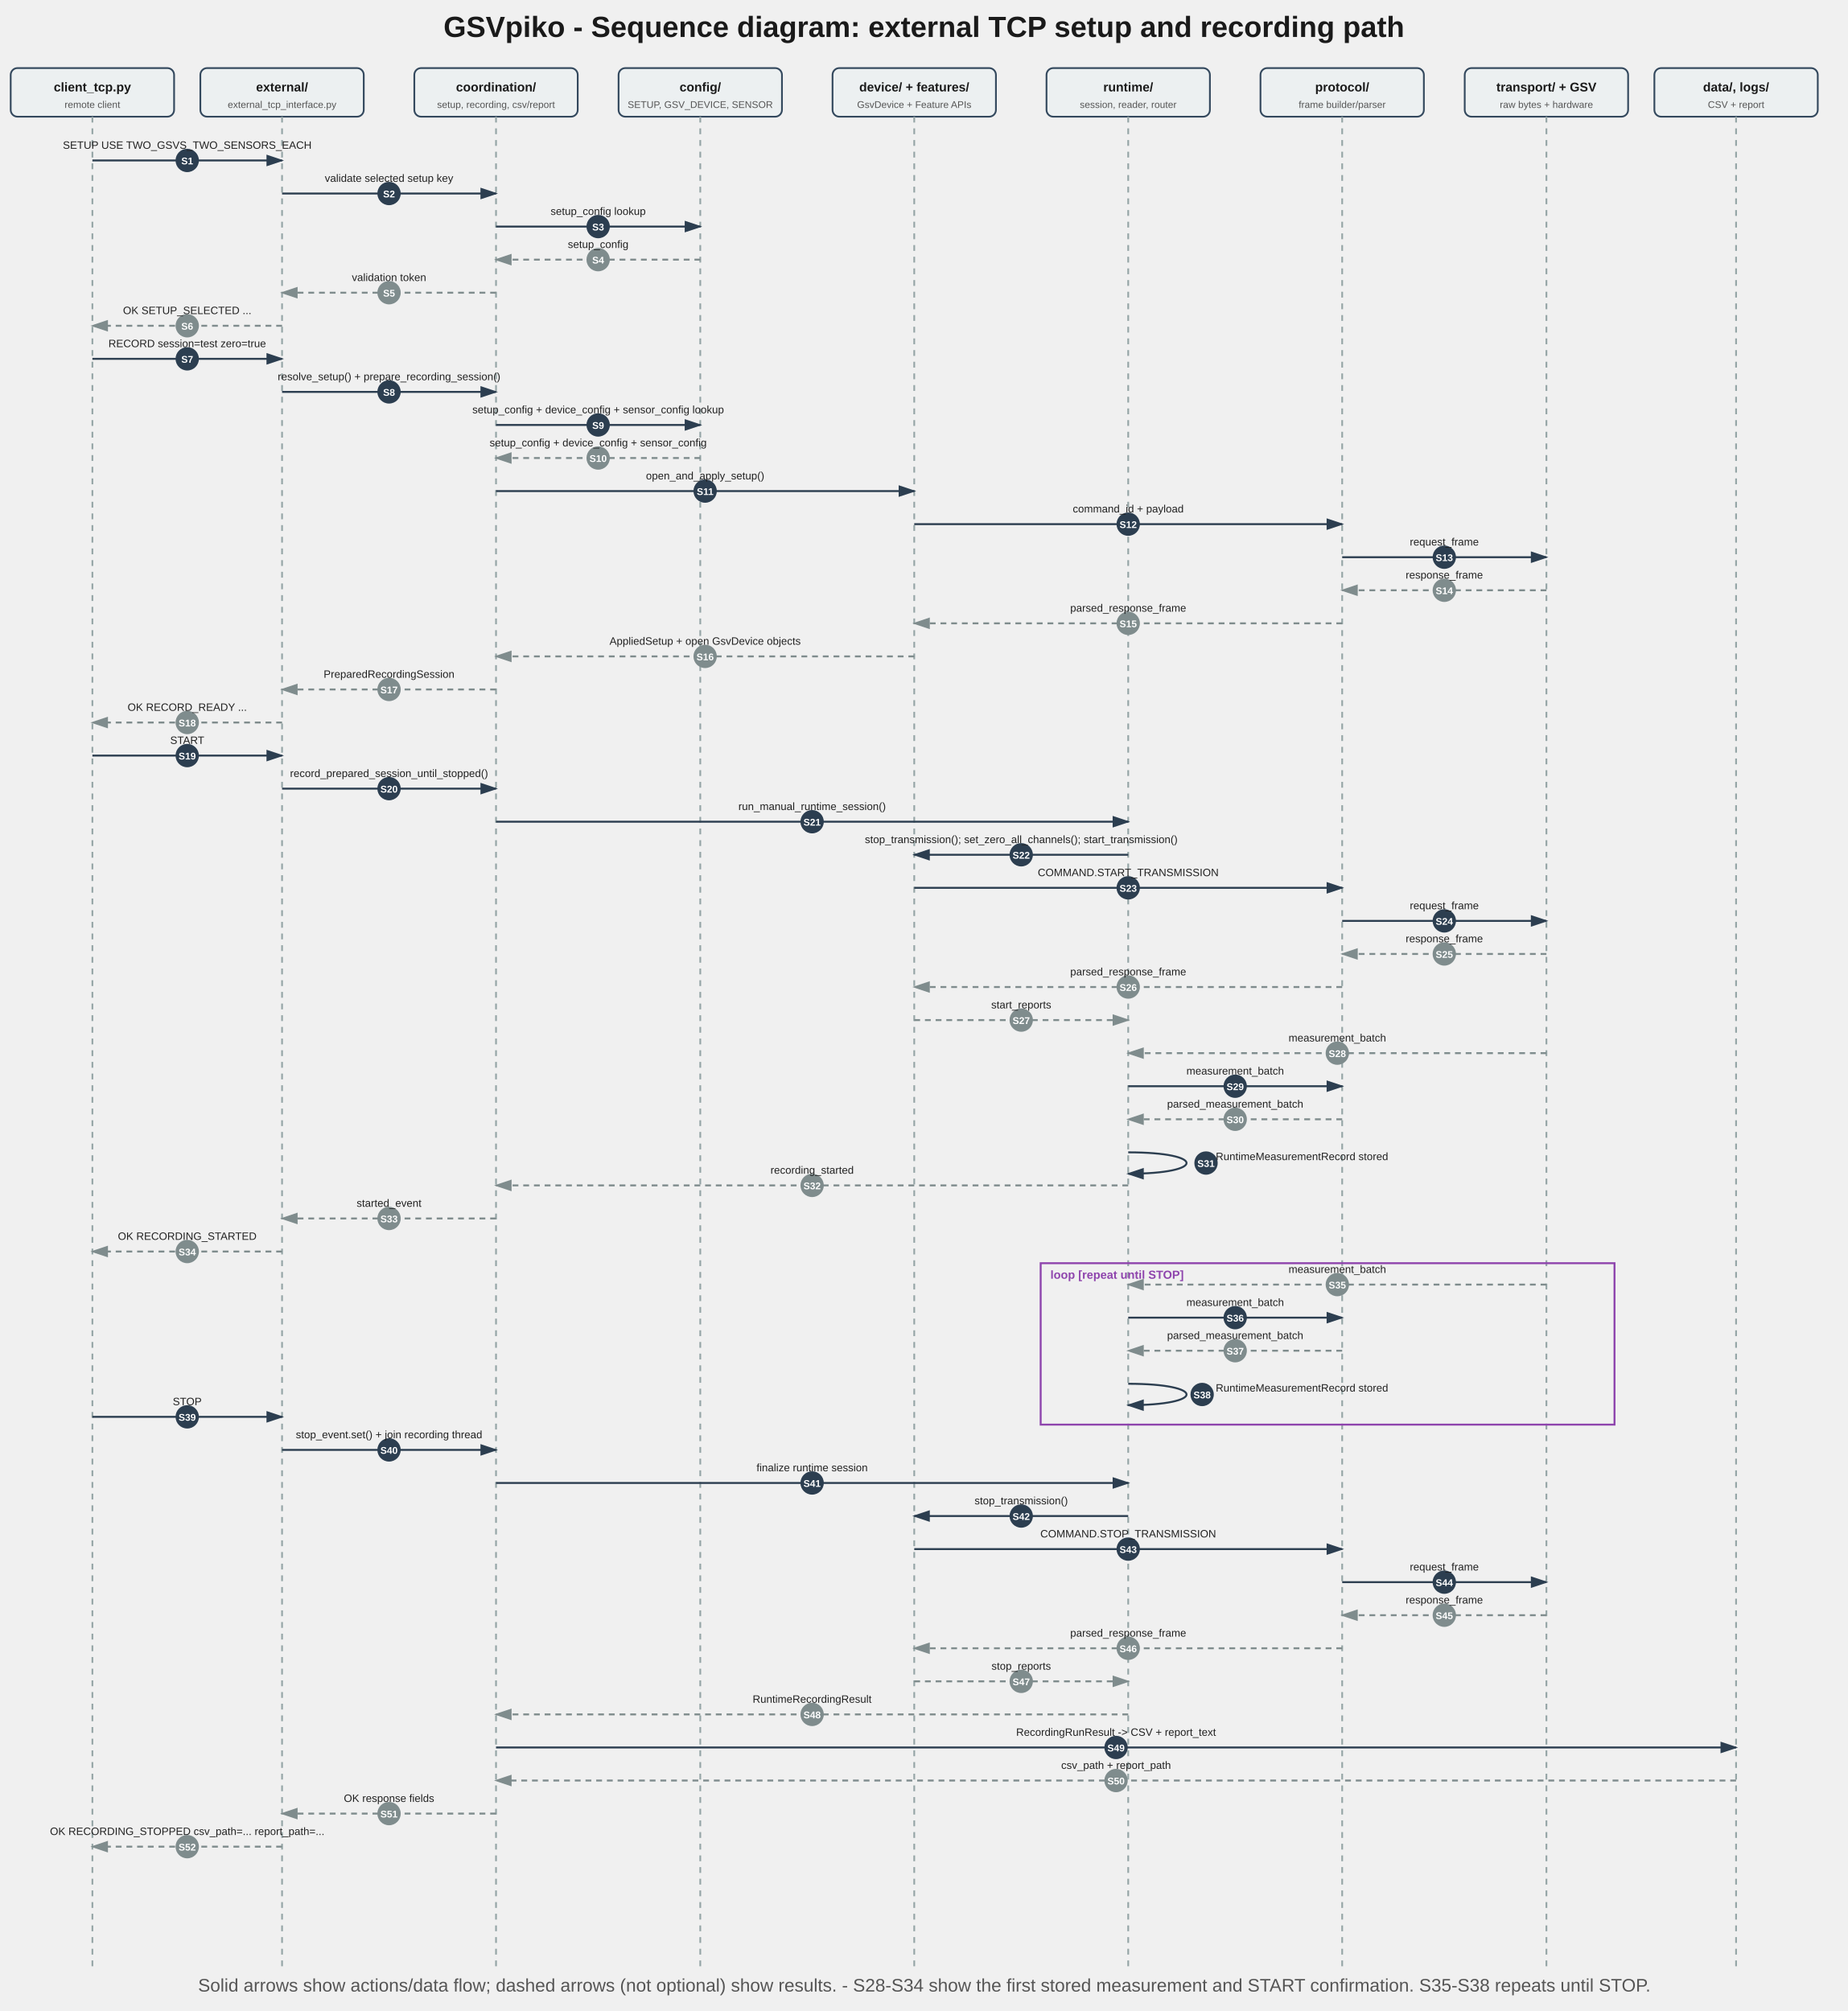
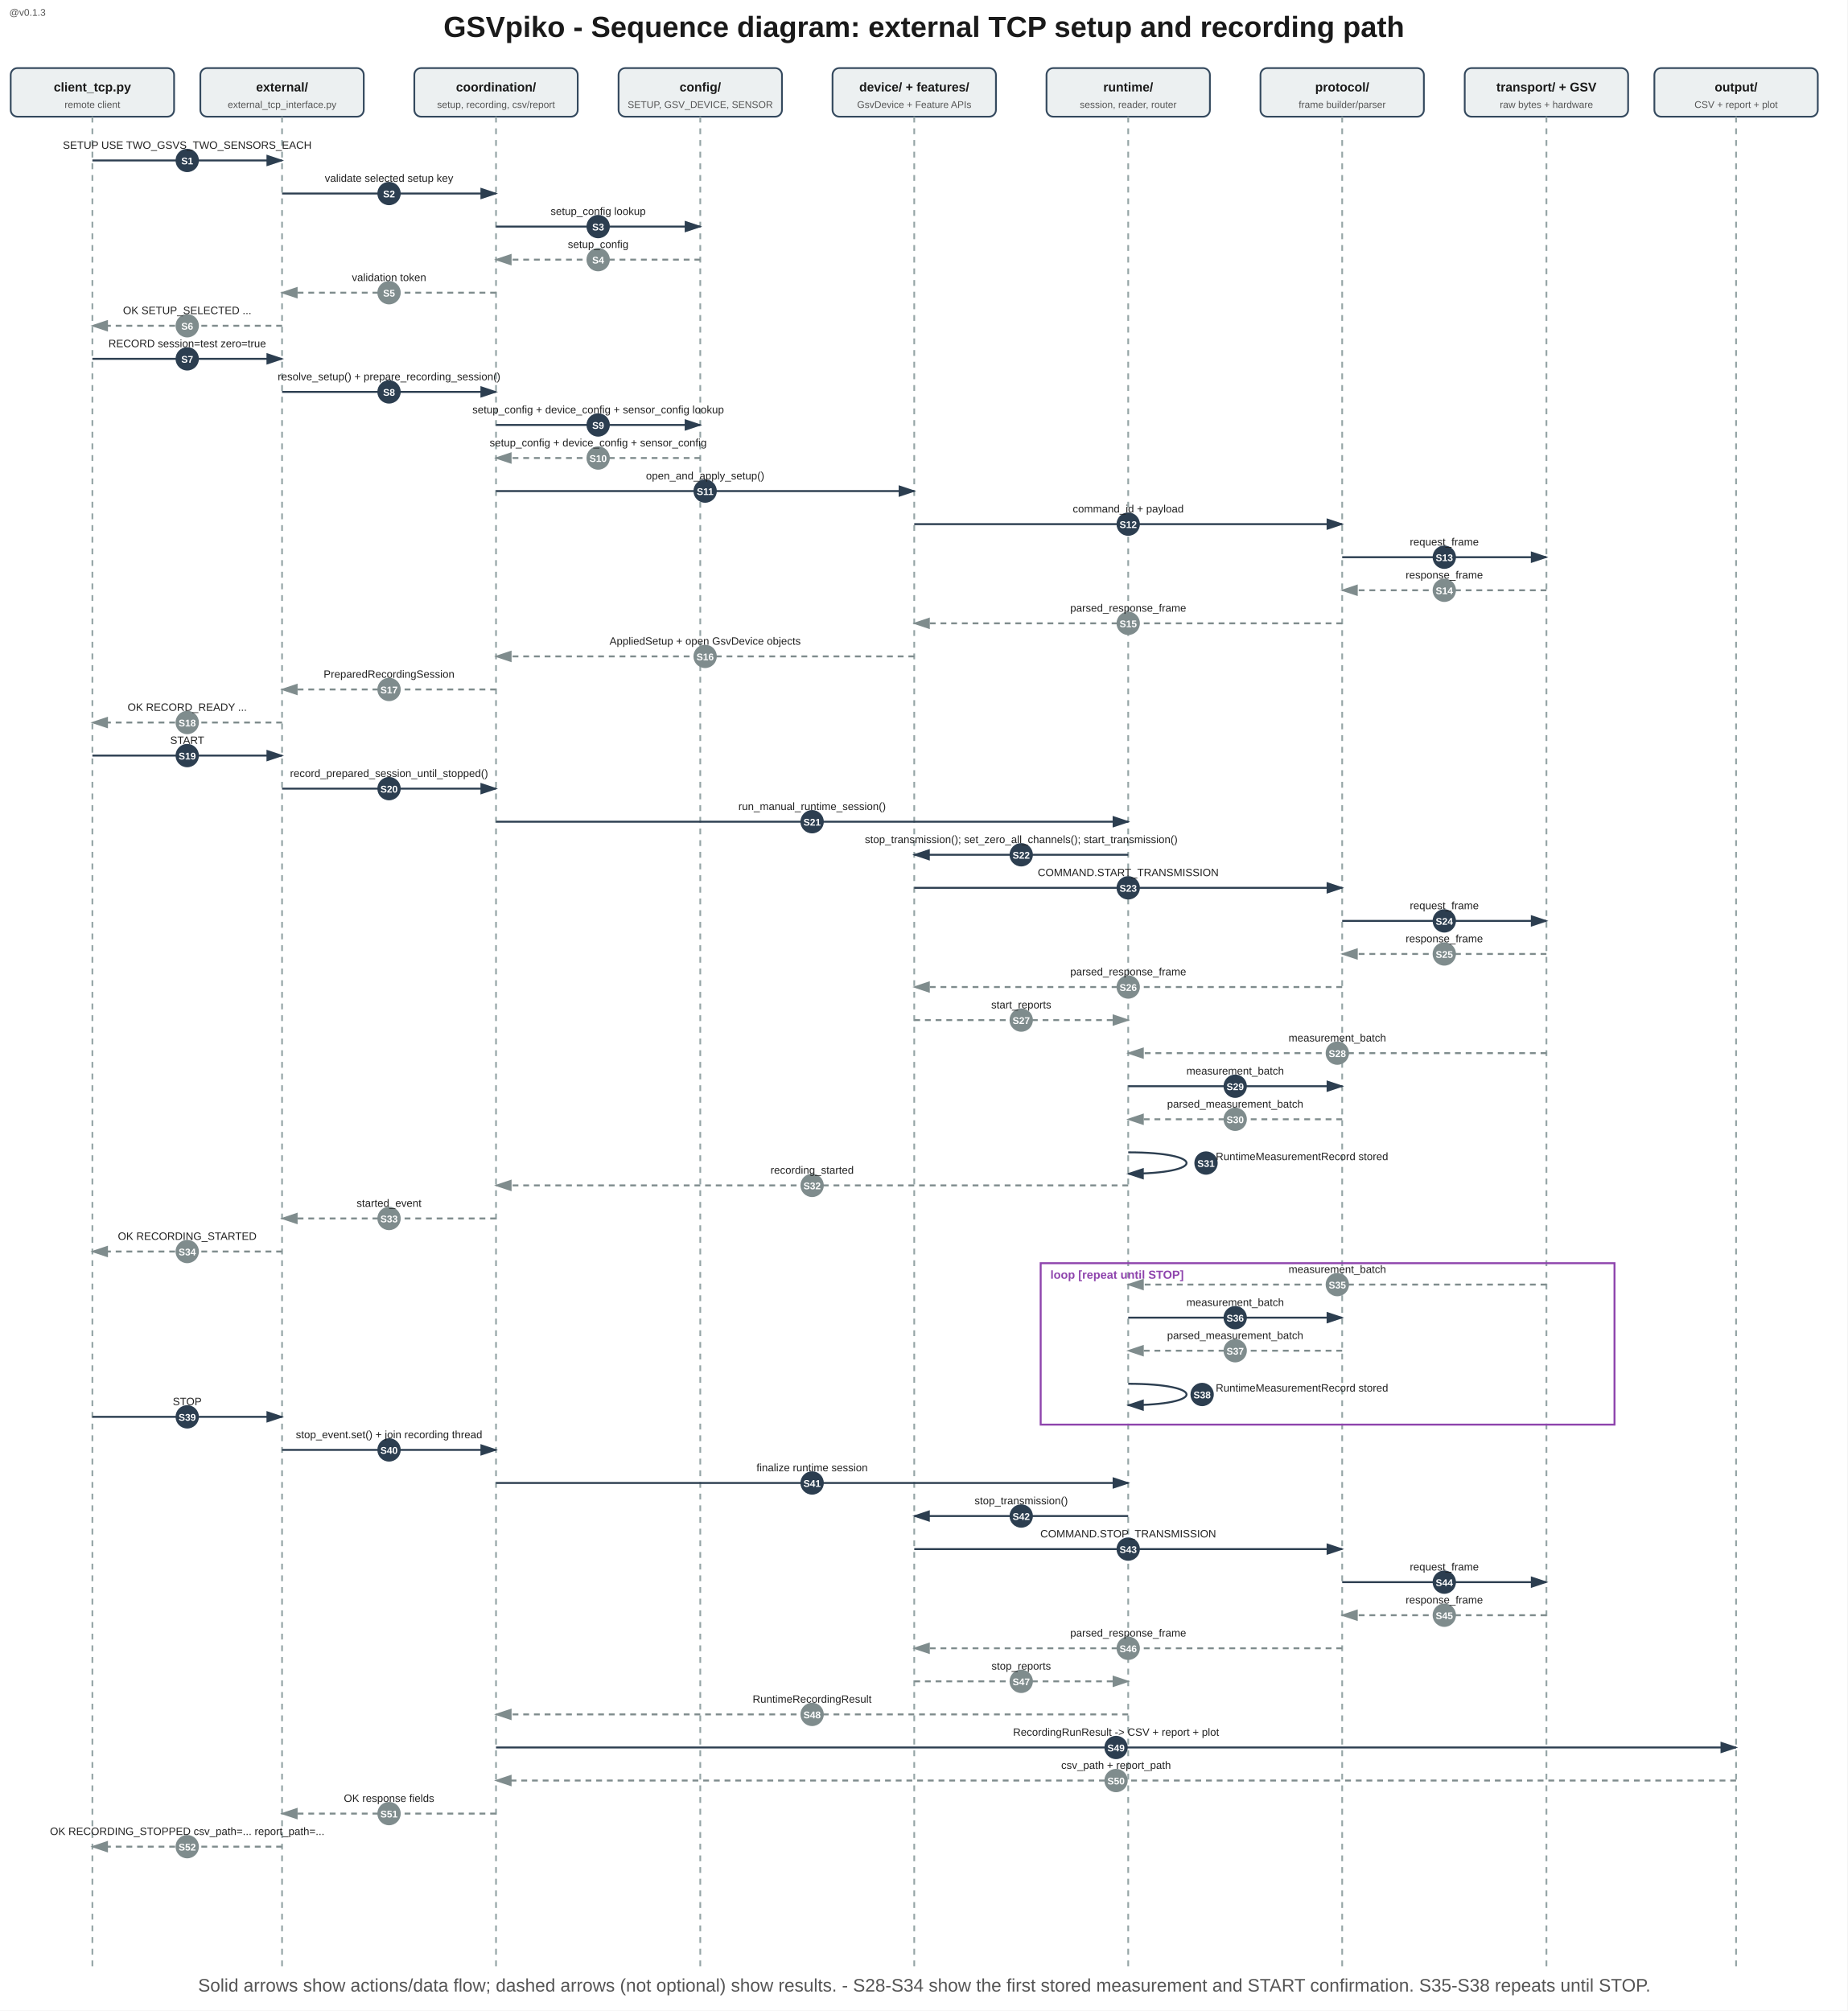
<svg xmlns="http://www.w3.org/2000/svg" width="1900" height="2068" viewBox="0 0 1900 2068" version="1.1" id="svg126">
  <style id="style1">
.title{font:700 30px Arial;fill:#1a1a1a}.actor{font:700 13px Arial;fill:#1a1a1a}.sub{font:10px Arial;fill:#555}.msg{font:11px Arial;fill:#222}.box{stroke:#34495e;stroke-width:1.8;fill:#ecf0f1;rx:7;ry:7}.life{stroke:#95a5a6;stroke-width:1.8;stroke-dasharray:6 6}.call{stroke:#2c3e50;stroke-width:2;marker-end:url(#arrow);fill:none}.ret{stroke:#7f8c8d;stroke-width:2;marker-end:url(#arrow2);fill:none;stroke-dasharray:6 5}.self{stroke:#2c3e50;stroke-width:2;marker-end:url(#arrow);fill:none}.num{font:700 10px Arial;fill:#fff}.bubble{fill:#2c3e50}.bubble2{fill:#7f8c8d}.loop{stroke:#8e44ad;stroke-width:2;fill:none}.looplabel{font:700 12px Arial;fill:#8e44ad}</style>
  <defs id="defs2">
    <marker id="arrow" markerWidth="10" markerHeight="10" refX="8" refY="3" orient="auto">
      <path d="M0,0 L0,6 L9,3 z" fill="#2c3e50" id="path1" />
    </marker>
    <marker id="arrow2" markerWidth="10" markerHeight="10" refX="8" refY="3" orient="auto">
      <path d="M0,0 L0,6 L9,3 z" fill="#7f8c8d" id="path2" />
    </marker>
  </defs>
+   <rect style="fill:#ffffff;stroke:none;stroke-width:1.022;stroke-dasharray:2.452, 3.678" id="rect1" width="1899.478" height="2067.479" x="0.011" y="0.011" />
  <text x="950" y="38" text-anchor="middle" class="title" id="text2" style="font-style:normal;font-variant:normal;font-weight:700;font-stretch:normal;font-size:30px;line-height:normal;font-family:Arial">GSVpiko - Sequence diagram: external TCP setup and recording path</text>
  <rect x="11" y="70" width="168" height="50" class="box" id="rect2" />
  <text x="95" y="94" text-anchor="middle" class="actor" id="text3">client_tcp.py</text>
  <text x="95" y="111" text-anchor="middle" class="sub" id="text4">remote client</text>
  <line x1="95" y1="120" x2="95" y2="2028" class="life" id="line4" />
  <rect x="206" y="70" width="168" height="50" class="box" id="rect4" />
  <text x="290" y="94" text-anchor="middle" class="actor" id="text5">external/</text>
  <text x="290" y="111" text-anchor="middle" class="sub" id="text6">external_tcp_interface.py</text>
  <line x1="290" y1="120" x2="290" y2="2028" class="life" id="line6" />
  <rect x="426" y="70" width="168" height="50" class="box" id="rect6" />
  <text x="510" y="94" text-anchor="middle" class="actor" id="text7">coordination/</text>
  <text x="510" y="111" text-anchor="middle" class="sub" id="text8">setup, recording, csv/report</text>
  <line x1="510" y1="120" x2="510" y2="2028" class="life" id="line8" />
  <rect x="636" y="70" width="168" height="50" class="box" id="rect8" />
  <text x="720" y="94" text-anchor="middle" class="actor" id="text9">config/</text>
  <text x="720" y="111" text-anchor="middle" class="sub" id="text10">SETUP, GSV_DEVICE, SENSOR</text>
  <line x1="720" y1="120" x2="720" y2="2028" class="life" id="line10" />
  <rect x="856" y="70" width="168" height="50" class="box" id="rect10" />
  <text x="940" y="94" text-anchor="middle" class="actor" id="text11">device/ + features/</text>
  <text x="940" y="111" text-anchor="middle" class="sub" id="text12">GsvDevice + Feature APIs</text>
  <line x1="940" y1="120" x2="940" y2="2028" class="life" id="line12" />
  <rect x="1076" y="70" width="168" height="50" class="box" id="rect12" />
  <text x="1160" y="94" text-anchor="middle" class="actor" id="text13">runtime/</text>
  <text x="1160" y="111" text-anchor="middle" class="sub" id="text14">session, reader, router</text>
  <line x1="1160" y1="120" x2="1160" y2="2028" class="life" id="line14" />
  <rect x="1296" y="70" width="168" height="50" class="box" id="rect14" />
  <text x="1380" y="94" text-anchor="middle" class="actor" id="text15">protocol/</text>
  <text x="1380" y="111" text-anchor="middle" class="sub" id="text16">frame builder/parser</text>
  <line x1="1380" y1="120" x2="1380" y2="2028" class="life" id="line16" />
  <rect x="1506" y="70" width="168" height="50" class="box" id="rect16" />
  <text x="1590" y="94" text-anchor="middle" class="actor" id="text17">transport/ + GSV</text>
  <text x="1590" y="111" text-anchor="middle" class="sub" id="text18">raw bytes + hardware</text>
  <line x1="1590" y1="120" x2="1590" y2="2028" class="life" id="line18" />
  <rect x="1701" y="70" width="168" height="50" class="box" id="rect18" />
-   <text x="1785" y="94" text-anchor="middle" class="actor" id="text19">data/, logs/</text>
-   <text x="1785" y="111" text-anchor="middle" class="sub" id="text20">CSV + report</text>
+   <text x="1785" y="94" text-anchor="middle" class="actor" id="text19" style="font-style:normal;font-variant:normal;font-weight:700;font-stretch:normal;font-size:13px;line-height:normal;font-family:Arial">output/</text>
+   <text x="1785" y="111" text-anchor="middle" class="sub" id="text20" style="font-style:normal;font-variant:normal;font-weight:normal;font-stretch:normal;font-size:10px;line-height:normal;font-family:Arial">CSV + report + plot</text>
  <line x1="1785" y1="120" x2="1785" y2="2028" class="life" id="line20" />
  <rect x="1070" y="1299" width="590" height="166" class="loop" id="rect20" />
  <text x="1080" y="1315" class="looplabel" id="text21">loop [repeat until STOP]</text>
  <path d="M95 165 L290 165" class="call" id="path21" />
  <circle cx="192.5" cy="165" r="12" class="bubble" id="circle21" />
  <text x="192.5" y="169" text-anchor="middle" class="num" id="text22">S1</text>
  <text x="192.5" y="153" text-anchor="middle" class="msg" id="text23">SETUP USE TWO_GSVS_TWO_SENSORS_EACH</text>
  <path d="M290 199 L510 199" class="call" id="path23" />
  <circle cx="400.0" cy="199" r="12" class="bubble" id="circle23" />
  <text x="400.0" y="203" text-anchor="middle" class="num" id="text24">S2</text>
  <text x="400.0" y="187" text-anchor="middle" class="msg" id="text25">validate selected setup key</text>
  <path d="M510 233 L720 233" class="call" id="path25" />
  <circle cx="615.0" cy="233" r="12" class="bubble" id="circle25" />
  <text x="615.0" y="237" text-anchor="middle" class="num" id="text26">S3</text>
  <text x="615.0" y="221" text-anchor="middle" class="msg" id="text27">setup_config lookup</text>
  <path d="M720 267 L510 267" class="ret" id="path27" />
  <circle cx="615.0" cy="267" r="12" class="bubble2" id="circle27" />
  <text x="615.0" y="271" text-anchor="middle" class="num" id="text28">S4</text>
  <text x="615.0" y="255" text-anchor="middle" class="msg" id="text29">setup_config</text>
  <path d="M510 301 L290 301" class="ret" id="path29" />
  <circle cx="400.0" cy="301" r="12" class="bubble2" id="circle29" />
  <text x="400.0" y="305" text-anchor="middle" class="num" id="text30">S5</text>
  <text x="400.0" y="289" text-anchor="middle" class="msg" id="text31">validation token</text>
  <path d="M290 335 L95 335" class="ret" id="path31" />
  <circle cx="192.5" cy="335" r="12" class="bubble2" id="circle31" />
  <text x="192.5" y="339" text-anchor="middle" class="num" id="text32">S6</text>
  <text x="192.5" y="323" text-anchor="middle" class="msg" id="text33">OK SETUP_SELECTED ...</text>
  <path d="M95 369 L290 369" class="call" id="path33" />
  <circle cx="192.5" cy="369" r="12" class="bubble" id="circle33" />
  <text x="192.5" y="373" text-anchor="middle" class="num" id="text34">S7</text>
  <text x="192.5" y="357" text-anchor="middle" class="msg" id="text35">RECORD session=test zero=true</text>
  <path d="M290 403 L510 403" class="call" id="path35" />
  <circle cx="400.0" cy="403" r="12" class="bubble" id="circle35" />
  <text x="400.0" y="407" text-anchor="middle" class="num" id="text36">S8</text>
  <text x="400.0" y="391" text-anchor="middle" class="msg" id="text37">resolve_setup() + prepare_recording_session()</text>
  <path d="M510 437 L720 437" class="call" id="path37" />
  <circle cx="615.0" cy="437" r="12" class="bubble" id="circle37" />
  <text x="615.0" y="441" text-anchor="middle" class="num" id="text38">S9</text>
  <text x="615.0" y="425" text-anchor="middle" class="msg" id="text39">setup_config + device_config + sensor_config lookup</text>
  <path d="M720 471 L510 471" class="ret" id="path39" />
  <circle cx="615.0" cy="471" r="12" class="bubble2" id="circle39" />
  <text x="615.0" y="475" text-anchor="middle" class="num" id="text40">S10</text>
  <text x="615.0" y="459" text-anchor="middle" class="msg" id="text41">setup_config + device_config + sensor_config</text>
  <path d="M510 505 L940 505" class="call" id="path41" />
  <circle cx="725.0" cy="505" r="12" class="bubble" id="circle41" />
  <text x="725.0" y="509" text-anchor="middle" class="num" id="text42">S11</text>
  <text x="725.0" y="493" text-anchor="middle" class="msg" id="text43">open_and_apply_setup()</text>
  <path d="M940 539 L1380 539" class="call" id="path43" />
  <circle cx="1160.0" cy="539" r="12" class="bubble" id="circle43" />
  <text x="1160.0" y="543" text-anchor="middle" class="num" id="text44">S12</text>
  <text x="1160.0" y="527" text-anchor="middle" class="msg" id="text45">command_id + payload</text>
  <path d="M1380 573 L1590 573" class="call" id="path45" />
  <circle cx="1485.0" cy="573" r="12" class="bubble" id="circle45" />
  <text x="1485.0" y="577" text-anchor="middle" class="num" id="text46">S13</text>
  <text x="1485.0" y="561" text-anchor="middle" class="msg" id="text47">request_frame</text>
  <path d="M1590 607 L1380 607" class="ret" id="path47" />
  <circle cx="1485.0" cy="607" r="12" class="bubble2" id="circle47" />
  <text x="1485.0" y="611" text-anchor="middle" class="num" id="text48">S14</text>
  <text x="1485.0" y="595" text-anchor="middle" class="msg" id="text49">response_frame</text>
  <path d="M1380 641 L940 641" class="ret" id="path49" />
  <circle cx="1160.0" cy="641" r="12" class="bubble2" id="circle49" />
  <text x="1160.0" y="645" text-anchor="middle" class="num" id="text50">S15</text>
  <text x="1160.0" y="629" text-anchor="middle" class="msg" id="text51">parsed_response_frame</text>
  <path d="M940 675 L510 675" class="ret" id="path51" />
  <circle cx="725.0" cy="675" r="12" class="bubble2" id="circle51" />
  <text x="725.0" y="679" text-anchor="middle" class="num" id="text52">S16</text>
  <text x="725.0" y="663" text-anchor="middle" class="msg" id="text53">AppliedSetup + open GsvDevice objects</text>
  <path d="M510 709 L290 709" class="ret" id="path53" />
  <circle cx="400.0" cy="709" r="12" class="bubble2" id="circle53" />
  <text x="400.0" y="713" text-anchor="middle" class="num" id="text54">S17</text>
  <text x="400.0" y="697" text-anchor="middle" class="msg" id="text55">PreparedRecordingSession</text>
  <path d="M290 743 L95 743" class="ret" id="path55" />
  <circle cx="192.5" cy="743" r="12" class="bubble2" id="circle55" />
  <text x="192.5" y="747" text-anchor="middle" class="num" id="text56">S18</text>
  <text x="192.5" y="731" text-anchor="middle" class="msg" id="text57">OK RECORD_READY ...</text>
  <path d="M95 777 L290 777" class="call" id="path57" />
  <circle cx="192.5" cy="777" r="12" class="bubble" id="circle57" />
  <text x="192.5" y="781" text-anchor="middle" class="num" id="text58">S19</text>
  <text x="192.5" y="765" text-anchor="middle" class="msg" id="text59">START</text>
  <path d="M290 811 L510 811" class="call" id="path59" />
  <circle cx="400.0" cy="811" r="12" class="bubble" id="circle59" />
  <text x="400.0" y="815" text-anchor="middle" class="num" id="text60">S20</text>
  <text x="400.0" y="799" text-anchor="middle" class="msg" id="text61">record_prepared_session_until_stopped()</text>
  <path d="M510 845 L1160 845" class="call" id="path61" />
  <circle cx="835.0" cy="845" r="12" class="bubble" id="circle61" />
  <text x="835.0" y="849" text-anchor="middle" class="num" id="text62">S21</text>
  <text x="835.0" y="833" text-anchor="middle" class="msg" id="text63">run_manual_runtime_session()</text>
  <path d="M1160 879 L940 879" class="call" id="path63" />
  <circle cx="1050.0" cy="879" r="12" class="bubble" id="circle63" />
  <text x="1050.0" y="883" text-anchor="middle" class="num" id="text64">S22</text>
  <text x="1050.0" y="867" text-anchor="middle" class="msg" id="text65">stop_transmission(); set_zero_all_channels(); start_transmission()</text>
  <path d="M940 913 L1380 913" class="call" id="path65" />
  <circle cx="1160.0" cy="913" r="12" class="bubble" id="circle65" />
  <text x="1160.0" y="917" text-anchor="middle" class="num" id="text66">S23</text>
  <text x="1160.0" y="901" text-anchor="middle" class="msg" id="text67">COMMAND.START_TRANSMISSION</text>
  <path d="M1380 947 L1590 947" class="call" id="path67" />
  <circle cx="1485.0" cy="947" r="12" class="bubble" id="circle67" />
  <text x="1485.0" y="951" text-anchor="middle" class="num" id="text68">S24</text>
  <text x="1485.0" y="935" text-anchor="middle" class="msg" id="text69">request_frame</text>
  <path d="M1590 981 L1380 981" class="ret" id="path69" />
  <circle cx="1485.0" cy="981" r="12" class="bubble2" id="circle69" />
  <text x="1485.0" y="985" text-anchor="middle" class="num" id="text70">S25</text>
  <text x="1485.0" y="969" text-anchor="middle" class="msg" id="text71">response_frame</text>
  <path d="M1380 1015 L940 1015" class="ret" id="path71" />
  <circle cx="1160.0" cy="1015" r="12" class="bubble2" id="circle71" />
  <text x="1160.0" y="1019" text-anchor="middle" class="num" id="text72">S26</text>
  <text x="1160.0" y="1003" text-anchor="middle" class="msg" id="text73">parsed_response_frame</text>
  <path d="M940 1049 L1160 1049" class="ret" id="path73" />
  <circle cx="1050.0" cy="1049" r="12" class="bubble2" id="circle73" />
  <text x="1050.0" y="1053" text-anchor="middle" class="num" id="text74">S27</text>
  <text x="1050.0" y="1037" text-anchor="middle" class="msg" id="text75">start_reports</text>
  <path d="M1590 1083 L1160 1083" class="ret" id="path75" />
  <circle cx="1375.0" cy="1083" r="12" class="bubble2" id="circle75" />
  <text x="1375.0" y="1087" text-anchor="middle" class="num" id="text76">S28</text>
  <text x="1375.0" y="1071" text-anchor="middle" class="msg" id="text77">measurement_batch</text>
  <path d="M1160 1117 L1380 1117" class="call" id="path77" />
  <circle cx="1270.0" cy="1117" r="12" class="bubble" id="circle77" />
  <text x="1270.0" y="1121" text-anchor="middle" class="num" id="text78">S29</text>
  <text x="1270.0" y="1105" text-anchor="middle" class="msg" id="text79">measurement_batch</text>
  <path d="M1380 1151 L1160 1151" class="ret" id="path79" />
  <circle cx="1270.0" cy="1151" r="12" class="bubble2" id="circle79" />
  <text x="1270.0" y="1155" text-anchor="middle" class="num" id="text80">S30</text>
  <text x="1270.0" y="1139" text-anchor="middle" class="msg" id="text81">parsed_measurement_batch</text>
  <path d="M1160 1185 C1240 1185 1240 1207 1160 1207" class="call" id="path81" />
  <circle cx="1240" cy="1196" r="12" class="bubble" id="circle81" />
  <text x="1240" y="1200" text-anchor="middle" class="num" id="text82">S31</text>
  <text x="1250" y="1193" class="msg" id="text83">RuntimeMeasurementRecord stored</text>
  <path d="M1160 1219 L510 1219" class="ret" id="path83" />
  <circle cx="835.0" cy="1219" r="12" class="bubble2" id="circle83" />
  <text x="835.0" y="1223" text-anchor="middle" class="num" id="text84">S32</text>
  <text x="835.0" y="1207" text-anchor="middle" class="msg" id="text85">recording_started</text>
  <path d="M510 1253 L290 1253" class="ret" id="path85" />
  <circle cx="400.0" cy="1253" r="12" class="bubble2" id="circle85" />
  <text x="400.0" y="1257" text-anchor="middle" class="num" id="text86">S33</text>
  <text x="400.0" y="1241" text-anchor="middle" class="msg" id="text87">started_event</text>
  <path d="M290 1287 L95 1287" class="ret" id="path87" />
  <circle cx="192.5" cy="1287" r="12" class="bubble2" id="circle87" />
  <text x="192.5" y="1291" text-anchor="middle" class="num" id="text88">S34</text>
  <text x="192.5" y="1275" text-anchor="middle" class="msg" id="text89">OK RECORDING_STARTED</text>
  <path d="M1590 1321 L1160 1321" class="ret" id="path89" />
  <circle cx="1375.0" cy="1321" r="12" class="bubble2" id="circle89" />
  <text x="1375.0" y="1325" text-anchor="middle" class="num" id="text90">S35</text>
  <text x="1375.0" y="1309" text-anchor="middle" class="msg" id="text91">measurement_batch</text>
  <path d="M1160 1355 L1380 1355" class="call" id="path91" />
  <circle cx="1270.0" cy="1355" r="12" class="bubble" id="circle91" />
  <text x="1270.0" y="1359" text-anchor="middle" class="num" id="text92">S36</text>
  <text x="1270.0" y="1343" text-anchor="middle" class="msg" id="text93">measurement_batch</text>
  <path d="M1380 1389 L1160 1389" class="ret" id="path93" />
  <circle cx="1270.0" cy="1389" r="12" class="bubble2" id="circle93" />
  <text x="1270.0" y="1393" text-anchor="middle" class="num" id="text94">S37</text>
  <text x="1270.0" y="1377" text-anchor="middle" class="msg" id="text95">parsed_measurement_batch</text>
  <path d="M1160 1423 C1240 1423 1240 1445 1160 1445" class="call" id="path95" />
  <circle cx="1236" cy="1434" r="12" class="bubble" id="circle95" />
  <text x="1236" y="1438" text-anchor="middle" class="num" id="text96" style="font-style:normal;font-variant:normal;font-weight:700;font-stretch:normal;font-size:10px;line-height:normal;font-family:Arial">S38</text>
  <text x="1250" y="1431" class="msg" id="text97">RuntimeMeasurementRecord stored</text>
  <path d="M95 1457 L290 1457" class="call" id="path97" />
  <circle cx="192.5" cy="1457" r="12" class="bubble" id="circle97" />
  <text x="192.5" y="1461" text-anchor="middle" class="num" id="text98">S39</text>
  <text x="192.5" y="1445" text-anchor="middle" class="msg" id="text99">STOP</text>
  <path d="M290 1491 L510 1491" class="call" id="path99" />
  <circle cx="400.0" cy="1491" r="12" class="bubble" id="circle99" />
  <text x="400.0" y="1495" text-anchor="middle" class="num" id="text100">S40</text>
  <text x="400.0" y="1479" text-anchor="middle" class="msg" id="text101">stop_event.set() + join recording thread</text>
  <path d="M510 1525 L1160 1525" class="call" id="path101" />
  <circle cx="835.0" cy="1525" r="12" class="bubble" id="circle101" />
  <text x="835.0" y="1529" text-anchor="middle" class="num" id="text102">S41</text>
  <text x="835.0" y="1513" text-anchor="middle" class="msg" id="text103">finalize runtime session</text>
  <path d="M1160 1559 L940 1559" class="call" id="path103" />
  <circle cx="1050.0" cy="1559" r="12" class="bubble" id="circle103" />
  <text x="1050.0" y="1563" text-anchor="middle" class="num" id="text104">S42</text>
  <text x="1050.0" y="1547" text-anchor="middle" class="msg" id="text105">stop_transmission()</text>
  <path d="M940 1593 L1380 1593" class="call" id="path105" />
  <circle cx="1160.0" cy="1593" r="12" class="bubble" id="circle105" />
  <text x="1160.0" y="1597" text-anchor="middle" class="num" id="text106">S43</text>
  <text x="1160.0" y="1581" text-anchor="middle" class="msg" id="text107">COMMAND.STOP_TRANSMISSION</text>
  <path d="M1380 1627 L1590 1627" class="call" id="path107" />
  <circle cx="1485.0" cy="1627" r="12" class="bubble" id="circle107" />
  <text x="1485.0" y="1631" text-anchor="middle" class="num" id="text108">S44</text>
  <text x="1485.0" y="1615" text-anchor="middle" class="msg" id="text109">request_frame</text>
  <path d="M1590 1661 L1380 1661" class="ret" id="path109" />
  <circle cx="1485.0" cy="1661" r="12" class="bubble2" id="circle109" />
  <text x="1485.0" y="1665" text-anchor="middle" class="num" id="text110">S45</text>
  <text x="1485.0" y="1649" text-anchor="middle" class="msg" id="text111">response_frame</text>
  <path d="M1380 1695 L940 1695" class="ret" id="path111" />
  <circle cx="1160.0" cy="1695" r="12" class="bubble2" id="circle111" />
  <text x="1160.0" y="1699" text-anchor="middle" class="num" id="text112">S46</text>
  <text x="1160.0" y="1683" text-anchor="middle" class="msg" id="text113">parsed_response_frame</text>
  <path d="M940 1729 L1160 1729" class="ret" id="path113" />
  <circle cx="1050.0" cy="1729" r="12" class="bubble2" id="circle113" />
  <text x="1050.0" y="1733" text-anchor="middle" class="num" id="text114">S47</text>
  <text x="1050.0" y="1717" text-anchor="middle" class="msg" id="text115">stop_reports</text>
  <path d="M1160 1763 L510 1763" class="ret" id="path115" />
  <circle cx="835.0" cy="1763" r="12" class="bubble2" id="circle115" />
  <text x="835.0" y="1767" text-anchor="middle" class="num" id="text116">S48</text>
  <text x="835.0" y="1751" text-anchor="middle" class="msg" id="text117">RuntimeRecordingResult</text>
  <path d="M510 1797 L1785 1797" class="call" id="path117" />
  <circle cx="1147.5" cy="1797" r="12" class="bubble" id="circle117" />
  <text x="1147.5" y="1801" text-anchor="middle" class="num" id="text118">S49</text>
-   <text x="1147.5" y="1785" text-anchor="middle" class="msg" id="text119">RecordingRunResult -&gt; CSV + report_text</text>
+   <text x="1147.5" y="1785" text-anchor="middle" class="msg" id="text119" style="font-style:normal;font-variant:normal;font-weight:normal;font-stretch:normal;font-size:11px;line-height:normal;font-family:Arial">RecordingRunResult -&gt; CSV + report + plot</text>
  <path d="M1785 1831 L510 1831" class="ret" id="path119" />
  <circle cx="1147.5" cy="1831" r="12" class="bubble2" id="circle119" />
  <text x="1147.5" y="1835" text-anchor="middle" class="num" id="text120">S50</text>
  <text x="1147.5" y="1819" text-anchor="middle" class="msg" id="text121">csv_path + report_path</text>
  <path d="M510 1865 L290 1865" class="ret" id="path121" />
  <circle cx="400.0" cy="1865" r="12" class="bubble2" id="circle121" />
  <text x="400.0" y="1869" text-anchor="middle" class="num" id="text122">S51</text>
  <text x="400.0" y="1853" text-anchor="middle" class="msg" id="text123">OK response fields</text>
  <path d="M290 1899 L95 1899" class="ret" id="path123" />
  <circle cx="192.5" cy="1899" r="12" class="bubble2" id="circle123" />
  <text x="192.5" y="1903" text-anchor="middle" class="num" id="text124">S52</text>
  <text x="192.5" y="1887" text-anchor="middle" class="msg" id="text125">OK RECORDING_STOPPED csv_path=... report_path=...</text>
  <text x="950.392" y="2047.983" text-anchor="middle" class="sub" id="text126" style="font-style:normal;font-variant:normal;font-weight:normal;font-stretch:normal;font-size:10px;line-height:normal;font-family:Arial;stroke-width:7.549">
    <tspan id="tspan126" style="font-size:18.667px">Solid arrows show actions/data flow; dashed arrows (not optional) show results. - S28-S34 show the first stored measurement and START confirmation. S35-S38 repeats until STOP.</tspan>
  </text>
+   <text x="28.254" y="16.249" text-anchor="middle" class="sub" id="text1" style="font-style:normal;font-variant:normal;font-weight:normal;font-stretch:normal;font-size:10px;line-height:normal;font-family:Arial">@v0.1.3</text>
</svg>
